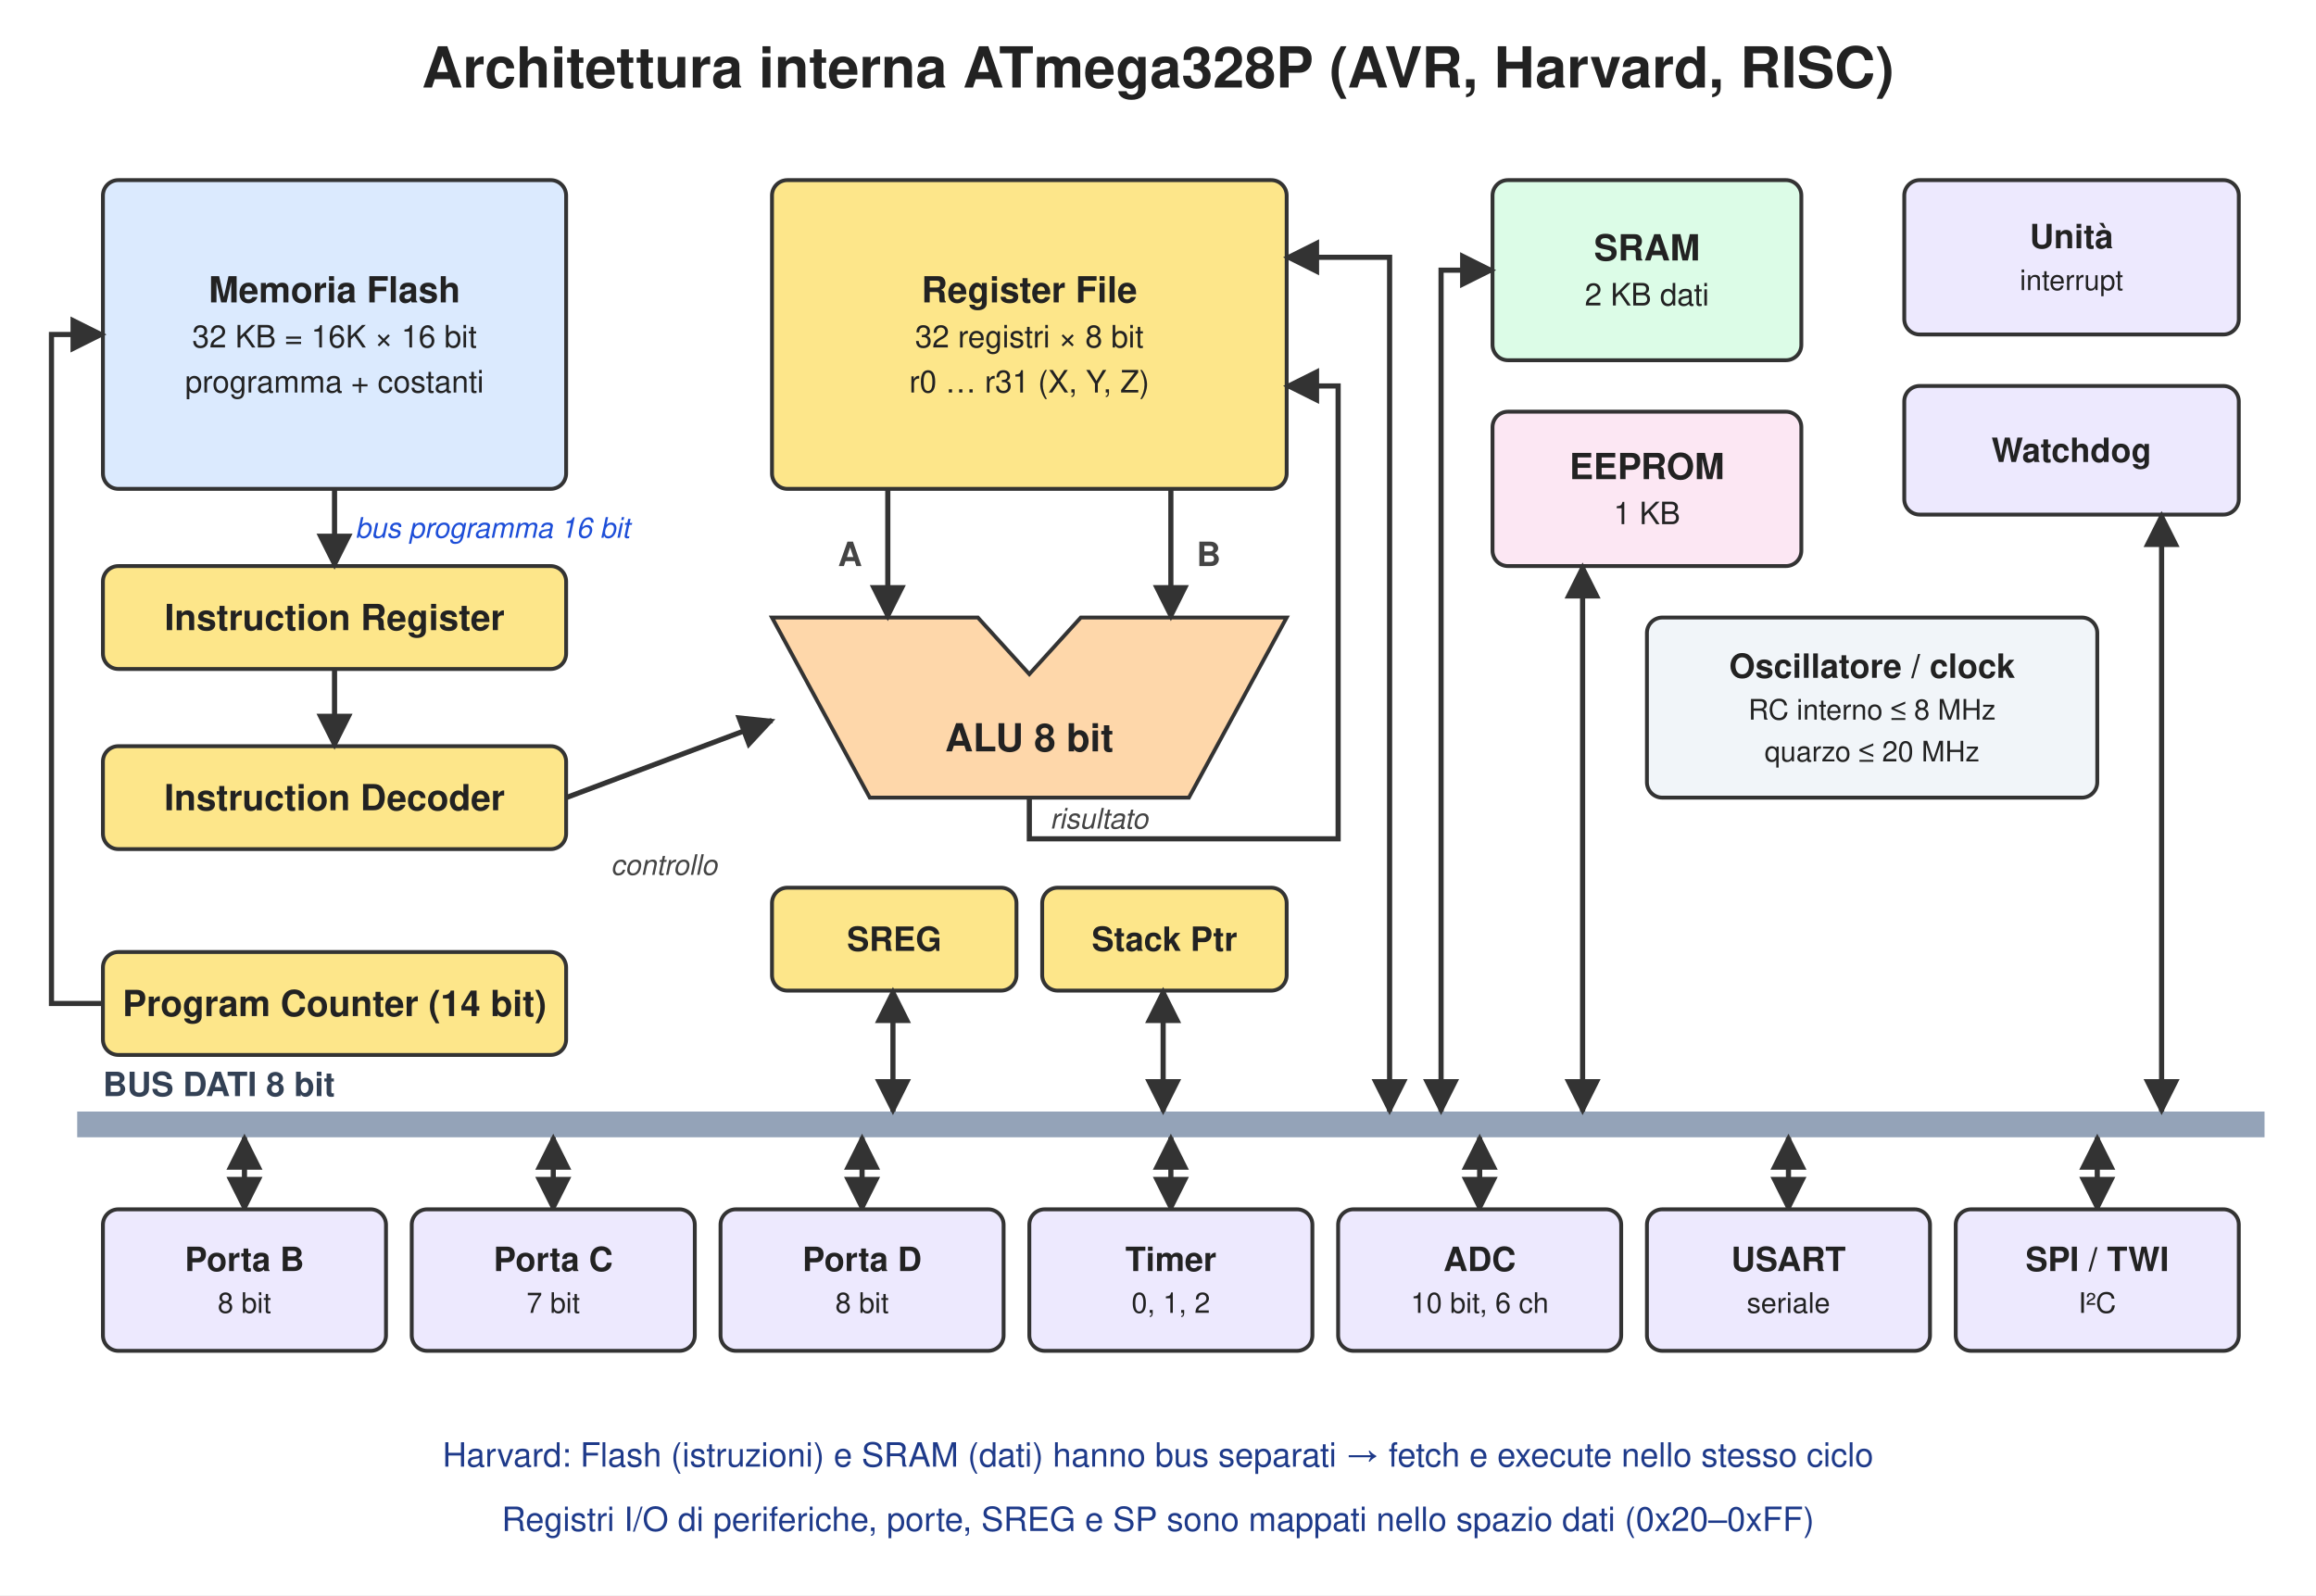
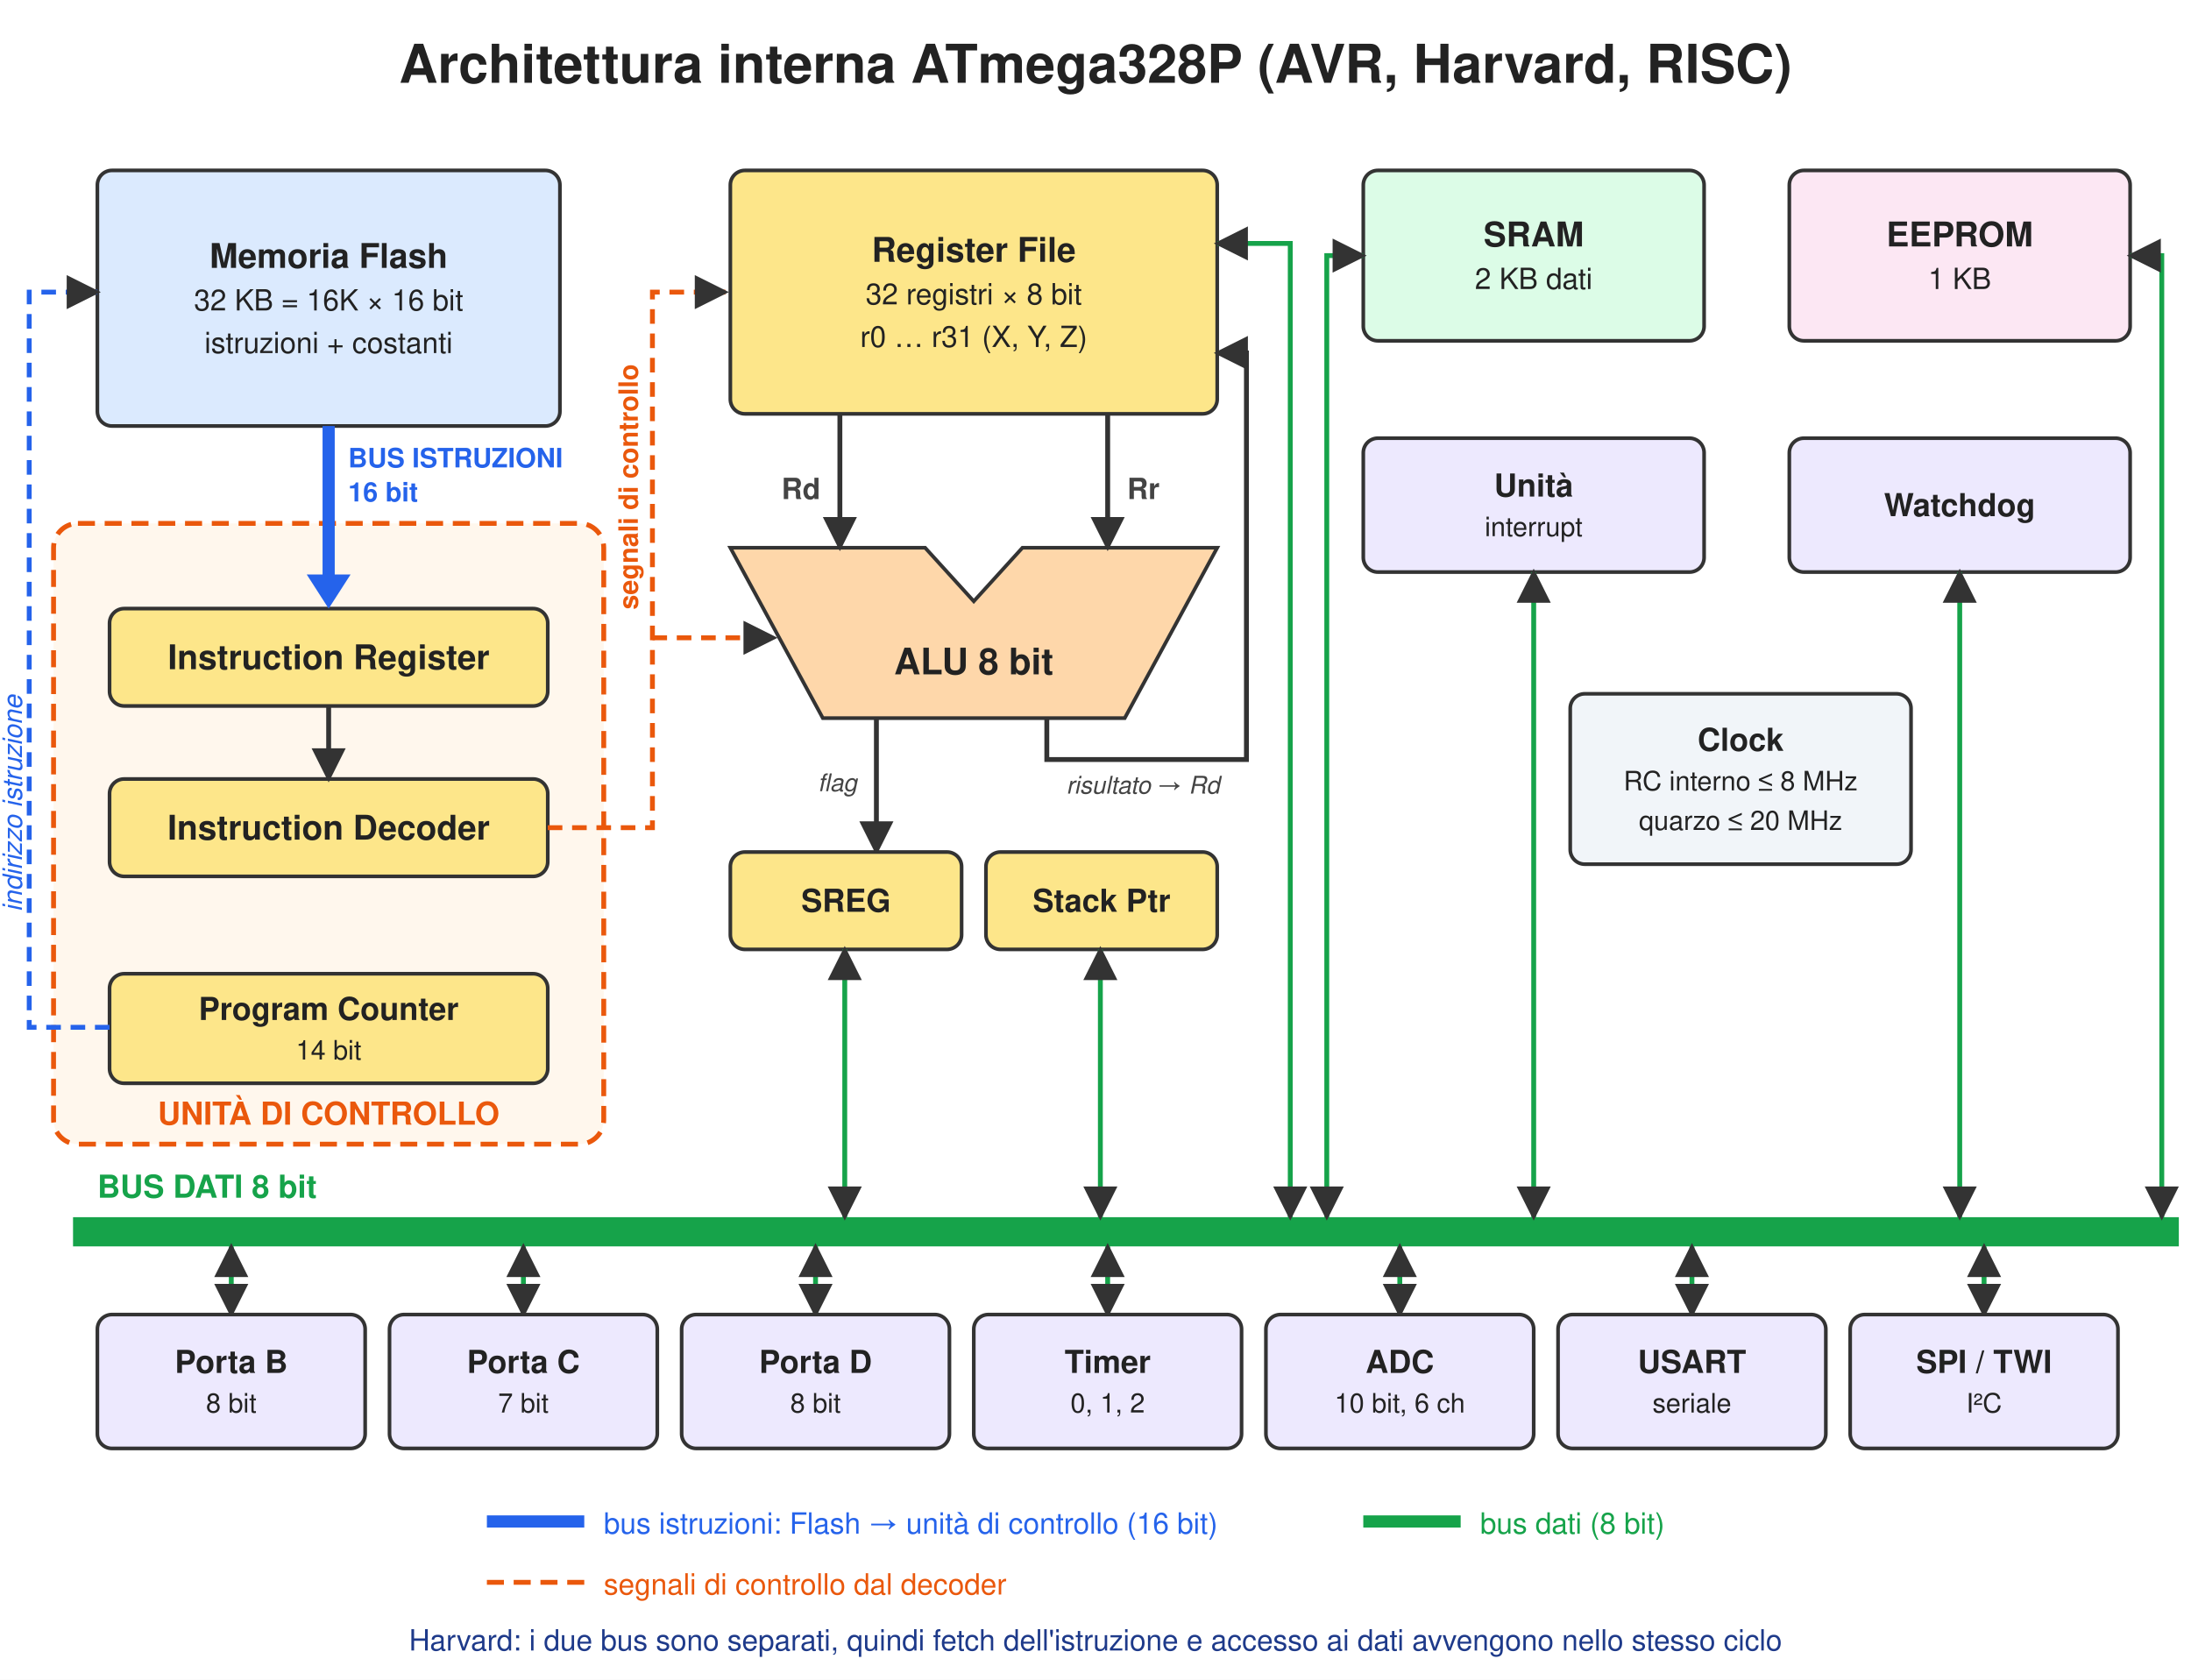
- <svg xmlns="http://www.w3.org/2000/svg" viewBox="0 0 900 620" width="900" height="620" font-family="Helvetica,Arial,sans-serif">
+ <svg xmlns="http://www.w3.org/2000/svg" viewBox="0 0 900 690" width="900" height="690" font-family="Helvetica,Arial,sans-serif">
  <defs>
    <marker id="a" viewBox="0 0 10 10" refX="9" refY="5" markerWidth="7" markerHeight="7" orient="auto-start-reverse">
      <path d="M0,0 L10,5 L0,10 z" fill="#333" />
    </marker>
  </defs>
-   <rect width="900" height="620" fill="#fff" />
+   <rect width="900" height="690" fill="#fff" />
  <text x="450.0" y="34" font-size="22" font-weight="bold" text-anchor="middle" fill="#222">Architettura interna ATmega328P (AVR, Harvard, RISC)</text>
-   <rect x="40" y="70" width="180" height="120" rx="6" fill="#dbeafe" stroke="#333" stroke-width="1.5" />
-   <text x="130.0" y="117.54" font-size="14" text-anchor="middle" fill="#222" font-weight="bold">Memoria Flash</text>
-   <text x="130.0" y="135.04" font-size="12" text-anchor="middle" fill="#222">32 KB = 16K × 16 bit</text>
-   <text x="130.0" y="152.54" font-size="12" text-anchor="middle" fill="#222">programma + costanti</text>
-   <rect x="40" y="220" width="180" height="40" rx="6" fill="#fde68a" stroke="#333" stroke-width="1.5" />
-   <text x="130.0" y="244.9" font-size="14" text-anchor="middle" fill="#222" font-weight="bold">Instruction Register</text>
-   <rect x="40" y="290" width="180" height="40" rx="6" fill="#fde68a" stroke="#333" stroke-width="1.5" />
-   <text x="130.0" y="314.9" font-size="14" text-anchor="middle" fill="#222" font-weight="bold">Instruction Decoder</text>
-   <rect x="40" y="370" width="180" height="40" rx="6" fill="#fde68a" stroke="#333" stroke-width="1.5" />
-   <text x="130.0" y="394.9" font-size="14" text-anchor="middle" fill="#222" font-weight="bold">Program Counter (14 bit)</text>
-   <path d="M130,190 L130,220" fill="none" stroke="#333" stroke-width="2" marker-end="url(#a)" />
-   <path d="M130,260 L130,290" fill="none" stroke="#333" stroke-width="2" marker-end="url(#a)" />
-   <path d="M40,390 L20,390 L20,130 L40,130" fill="none" stroke="#333" stroke-width="2" marker-end="url(#a)" />
-   <text x="138" y="209" font-size="11" text-anchor="start" fill="#1d4ed8" font-style="italic">bus programma 16 bit</text>
-   <rect x="300" y="70" width="200" height="120" rx="6" fill="#fde68a" stroke="#333" stroke-width="1.5" />
-   <text x="400.0" y="117.54" font-size="14" text-anchor="middle" fill="#222" font-weight="bold">Register File</text>
-   <text x="400.0" y="135.04" font-size="12" text-anchor="middle" fill="#222">32 registri × 8 bit</text>
-   <text x="400.0" y="152.54" font-size="12" text-anchor="middle" fill="#222">r0 … r31 (X, Y, Z)</text>
-   <polygon points="300,240 380,240 400,262 420,240 500,240 462,310 338,310" fill="#fed7aa" stroke="#333" stroke-width="1.5" />
-   <text x="400" y="292" font-size="15" text-anchor="middle" fill="#222" font-weight="bold">ALU 8 bit</text>
-   <path d="M345,190 L345,240" fill="none" stroke="#333" stroke-width="2" marker-end="url(#a)" />
-   <path d="M455,190 L455,240" fill="none" stroke="#333" stroke-width="2" marker-end="url(#a)" />
-   <text x="335" y="220" font-size="13" text-anchor="end" fill="#444" font-weight="bold">A</text>
-   <text x="465" y="220" font-size="13" text-anchor="start" fill="#444" font-weight="bold">B</text>
-   <path d="M400,310 L400,326 L520,326 L520,150 L500,150" fill="none" stroke="#333" stroke-width="2" marker-end="url(#a)" />
-   <text x="408" y="322" font-size="11" text-anchor="start" fill="#444" font-style="italic">risultato</text>
-   <path d="M220,310 L300,280" fill="none" stroke="#333" stroke-width="2" marker-end="url(#a)" />
-   <text x="258" y="340" font-size="11" text-anchor="middle" fill="#444" font-style="italic">controllo</text>
-   <rect x="300" y="345" width="95" height="40" rx="6" fill="#fde68a" stroke="#333" stroke-width="1.5" />
-   <text x="347.5" y="369.55" font-size="13" text-anchor="middle" fill="#222" font-weight="bold">SREG</text>
-   <rect x="405" y="345" width="95" height="40" rx="6" fill="#fde68a" stroke="#333" stroke-width="1.5" />
-   <text x="452.5" y="369.55" font-size="13" text-anchor="middle" fill="#222" font-weight="bold">Stack Ptr</text>
-   <rect x="580" y="70" width="120" height="70" rx="6" fill="#dcfce7" stroke="#333" stroke-width="1.5" />
-   <text x="640.0" y="101.22" font-size="14" text-anchor="middle" fill="#222" font-weight="bold">SRAM</text>
-   <text x="640.0" y="118.72" font-size="12" text-anchor="middle" fill="#222">2 KB dati</text>
-   <rect x="580" y="160" width="120" height="60" rx="6" fill="#fce7f3" stroke="#333" stroke-width="1.5" />
-   <text x="640.0" y="186.22" font-size="14" text-anchor="middle" fill="#222" font-weight="bold">EEPROM</text>
-   <text x="640.0" y="203.72" font-size="12" text-anchor="middle" fill="#222">1 KB</text>
-   <rect x="740" y="70" width="130" height="60" rx="6" fill="#ede9fe" stroke="#333" stroke-width="1.5" />
-   <text x="805.0" y="96.49" font-size="13" text-anchor="middle" fill="#222" font-weight="bold">Unità</text>
-   <text x="805.0" y="112.74" font-size="11" text-anchor="middle" fill="#222">interrupt</text>
-   <rect x="740" y="150" width="130" height="50" rx="6" fill="#ede9fe" stroke="#333" stroke-width="1.5" />
-   <text x="805.0" y="179.55" font-size="13" text-anchor="middle" fill="#222" font-weight="bold">Watchdog</text>
-   <rect x="640" y="240" width="175" height="70" rx="6" fill="#f1f5f9" stroke="#333" stroke-width="1.5" />
-   <text x="727.5" y="263.43" font-size="13" text-anchor="middle" fill="#222" font-weight="bold">Oscillatore / clock</text>
-   <text x="727.5" y="279.68" font-size="11" text-anchor="middle" fill="#222">RC interno ≤ 8 MHz</text>
-   <text x="727.5" y="295.93" font-size="11" text-anchor="middle" fill="#222">quarzo ≤ 20 MHz</text>
-   <rect x="30" y="432" width="850" height="10" fill="#94a3b8" />
-   <text x="40" y="426" font-size="13" text-anchor="start" fill="#334155" font-weight="bold">BUS DATI 8 bit</text>
-   <path d="M347,385 L347,432" fill="none" stroke="#333" stroke-width="2" marker-end="url(#a)" marker-start="url(#a)" />
-   <path d="M452,385 L452,432" fill="none" stroke="#333" stroke-width="2" marker-end="url(#a)" marker-start="url(#a)" />
-   <path d="M500,100 L540,100 L540,432" fill="none" stroke="#333" stroke-width="2" marker-end="url(#a)" marker-start="url(#a)" />
-   <path d="M580,105 L560,105 L560,432" fill="none" stroke="#333" stroke-width="2" marker-end="url(#a)" marker-start="url(#a)" />
-   <path d="M615,220 L615,432" fill="none" stroke="#333" stroke-width="2" marker-end="url(#a)" marker-start="url(#a)" />
-   <path d="M840,200 L840,432" fill="none" stroke="#333" stroke-width="2" marker-end="url(#a)" marker-start="url(#a)" />
-   <path d="M95,470 L95,442" fill="none" stroke="#333" stroke-width="2" marker-end="url(#a)" marker-start="url(#a)" />
-   <rect x="40" y="470" width="110" height="55" rx="6" fill="#ede9fe" stroke="#333" stroke-width="1.5" />
-   <text x="95.0" y="493.99" font-size="13" text-anchor="middle" fill="#222" font-weight="bold">Porta B</text>
-   <text x="95.0" y="510.24" font-size="11" text-anchor="middle" fill="#222">8 bit</text>
-   <path d="M215,470 L215,442" fill="none" stroke="#333" stroke-width="2" marker-end="url(#a)" marker-start="url(#a)" />
-   <rect x="160" y="470" width="110" height="55" rx="6" fill="#ede9fe" stroke="#333" stroke-width="1.5" />
-   <text x="215.0" y="493.99" font-size="13" text-anchor="middle" fill="#222" font-weight="bold">Porta C</text>
-   <text x="215.0" y="510.24" font-size="11" text-anchor="middle" fill="#222">7 bit</text>
-   <path d="M335,470 L335,442" fill="none" stroke="#333" stroke-width="2" marker-end="url(#a)" marker-start="url(#a)" />
-   <rect x="280" y="470" width="110" height="55" rx="6" fill="#ede9fe" stroke="#333" stroke-width="1.5" />
-   <text x="335.0" y="493.99" font-size="13" text-anchor="middle" fill="#222" font-weight="bold">Porta D</text>
-   <text x="335.0" y="510.24" font-size="11" text-anchor="middle" fill="#222">8 bit</text>
-   <path d="M455,470 L455,442" fill="none" stroke="#333" stroke-width="2" marker-end="url(#a)" marker-start="url(#a)" />
-   <rect x="400" y="470" width="110" height="55" rx="6" fill="#ede9fe" stroke="#333" stroke-width="1.5" />
-   <text x="455.0" y="493.99" font-size="13" text-anchor="middle" fill="#222" font-weight="bold">Timer</text>
-   <text x="455.0" y="510.24" font-size="11" text-anchor="middle" fill="#222">0, 1, 2</text>
-   <path d="M575,470 L575,442" fill="none" stroke="#333" stroke-width="2" marker-end="url(#a)" marker-start="url(#a)" />
-   <rect x="520" y="470" width="110" height="55" rx="6" fill="#ede9fe" stroke="#333" stroke-width="1.5" />
-   <text x="575.0" y="493.99" font-size="13" text-anchor="middle" fill="#222" font-weight="bold">ADC</text>
-   <text x="575.0" y="510.24" font-size="11" text-anchor="middle" fill="#222">10 bit, 6 ch</text>
-   <path d="M695,470 L695,442" fill="none" stroke="#333" stroke-width="2" marker-end="url(#a)" marker-start="url(#a)" />
-   <rect x="640" y="470" width="110" height="55" rx="6" fill="#ede9fe" stroke="#333" stroke-width="1.5" />
-   <text x="695.0" y="493.99" font-size="13" text-anchor="middle" fill="#222" font-weight="bold">USART</text>
-   <text x="695.0" y="510.24" font-size="11" text-anchor="middle" fill="#222">seriale</text>
-   <path d="M815,470 L815,442" fill="none" stroke="#333" stroke-width="2" marker-end="url(#a)" marker-start="url(#a)" />
-   <rect x="760" y="470" width="110" height="55" rx="6" fill="#ede9fe" stroke="#333" stroke-width="1.5" />
-   <text x="815.0" y="493.99" font-size="13" text-anchor="middle" fill="#222" font-weight="bold">SPI / TWI</text>
-   <text x="815.0" y="510.24" font-size="11" text-anchor="middle" fill="#222">I²C</text>
-   <text x="450" y="570" font-size="13" text-anchor="middle" fill="#1e3a8a">Harvard: Flash (istruzioni) e SRAM (dati) hanno bus separati → fetch e execute nello stesso ciclo</text>
-   <text x="450" y="595" font-size="13" text-anchor="middle" fill="#1e3a8a">Registri I/O di periferiche, porte, SREG e SP sono mappati nello spazio dati (0x20–0xFF)</text>
+   <rect x="40" y="70" width="190" height="105" rx="6" fill="#dbeafe" stroke="#333" stroke-width="1.5" />
+   <text x="135.0" y="110.04" font-size="14" text-anchor="middle" fill="#222" font-weight="bold">Memoria Flash</text>
+   <text x="135.0" y="127.54" font-size="12" text-anchor="middle" fill="#222">32 KB = 16K × 16 bit</text>
+   <text x="135.0" y="145.04" font-size="12" text-anchor="middle" fill="#222">istruzioni + costanti</text>
+   <rect x="22" y="215" width="226" height="255" rx="10" fill="#fff7ed" stroke="#ea580c" stroke-width="2" stroke-dasharray="7,4" />
+   <text x="135" y="462" font-size="13" text-anchor="middle" fill="#ea580c" font-weight="bold">UNITÀ DI CONTROLLO</text>
+   <rect x="45" y="250" width="180" height="40" rx="6" fill="#fde68a" stroke="#333" stroke-width="1.5" />
+   <text x="135.0" y="274.9" font-size="14" text-anchor="middle" fill="#222" font-weight="bold">Instruction Register</text>
+   <rect x="45" y="320" width="180" height="40" rx="6" fill="#fde68a" stroke="#333" stroke-width="1.5" />
+   <text x="135.0" y="344.9" font-size="14" text-anchor="middle" fill="#222" font-weight="bold">Instruction Decoder</text>
+   <rect x="45" y="400" width="180" height="45" rx="6" fill="#fde68a" stroke="#333" stroke-width="1.5" />
+   <text x="135.0" y="418.99" font-size="13" text-anchor="middle" fill="#222" font-weight="bold">Program Counter</text>
+   <text x="135.0" y="435.24" font-size="11" text-anchor="middle" fill="#222">14 bit</text>
+   <path d="M135,290 L135,320" fill="none" stroke="#333" stroke-width="2" marker-end="url(#a)" />
+   <line x1="135" y1="175" x2="135" y2="238" stroke="#2563eb" stroke-width="5" />
+   <polygon points="126,236 144,236 135,250" fill="#2563eb" />
+   <text x="143" y="192" font-size="11" text-anchor="start" fill="#2563eb" font-weight="bold">BUS ISTRUZIONI</text>
+   <text x="143" y="206" font-size="11" text-anchor="start" fill="#2563eb" font-weight="bold">16 bit</text>
+   <path d="M45,422 L12,422 L12,120 L40,120" fill="none" stroke="#2563eb" stroke-width="2" marker-end="url(#a)" stroke-dasharray="6,4" />
+   <text x="0" y="0" font-size="11" fill="#2563eb" font-style="italic" transform="translate(9,330) rotate(-90)" text-anchor="middle">indirizzo istruzione</text>
+   <rect x="300" y="70" width="200" height="100" rx="6" fill="#fde68a" stroke="#333" stroke-width="1.5" />
+   <text x="400.0" y="107.54" font-size="14" text-anchor="middle" fill="#222" font-weight="bold">Register File</text>
+   <text x="400.0" y="125.04" font-size="12" text-anchor="middle" fill="#222">32 registri × 8 bit</text>
+   <text x="400.0" y="142.54" font-size="12" text-anchor="middle" fill="#222">r0 … r31 (X, Y, Z)</text>
+   <polygon points="300,225 380,225 400,247 420,225 500,225 462,295 338,295" fill="#fed7aa" stroke="#333" stroke-width="1.5" />
+   <text x="400" y="277" font-size="15" text-anchor="middle" fill="#222" font-weight="bold">ALU 8 bit</text>
+   <path d="M345,170 L345,225" fill="none" stroke="#333" stroke-width="2" marker-end="url(#a)" />
+   <path d="M455,170 L455,225" fill="none" stroke="#333" stroke-width="2" marker-end="url(#a)" />
+   <text x="337" y="205" font-size="12" text-anchor="end" fill="#444" font-weight="bold">Rd</text>
+   <text x="463" y="205" font-size="12" text-anchor="start" fill="#444" font-weight="bold">Rr</text>
+   <path d="M430,295 L430,312 L512,312 L512,145 L500,145" fill="none" stroke="#333" stroke-width="2" marker-end="url(#a)" />
+   <text x="438" y="326" font-size="10" text-anchor="start" fill="#444" font-style="italic">risultato → Rd</text>
+   <path d="M360,295 L360,350" fill="none" stroke="#333" stroke-width="2" marker-end="url(#a)" />
+   <text x="352" y="325" font-size="10" text-anchor="end" fill="#444" font-style="italic">flag</text>
+   <rect x="300" y="350" width="95" height="40" rx="6" fill="#fde68a" stroke="#333" stroke-width="1.5" />
+   <text x="347.5" y="374.55" font-size="13" text-anchor="middle" fill="#222" font-weight="bold">SREG</text>
+   <rect x="405" y="350" width="95" height="40" rx="6" fill="#fde68a" stroke="#333" stroke-width="1.5" />
+   <text x="452.5" y="374.55" font-size="13" text-anchor="middle" fill="#222" font-weight="bold">Stack Ptr</text>
+   <path d="M225,340 L268,340 L268,120 L298,120" fill="none" stroke="#ea580c" stroke-width="2" marker-end="url(#a)" stroke-dasharray="6,4" />
+   <path d="M268,262 L318,262" fill="none" stroke="#ea580c" stroke-width="2" marker-end="url(#a)" stroke-dasharray="6,4" />
+   <text x="0" y="0" font-size="11" fill="#ea580c" font-weight="bold" transform="translate(262,200) rotate(-90)" text-anchor="middle">segnali di controllo</text>
+   <rect x="560" y="70" width="140" height="70" rx="6" fill="#dcfce7" stroke="#333" stroke-width="1.5" />
+   <text x="630.0" y="101.22" font-size="14" text-anchor="middle" fill="#222" font-weight="bold">SRAM</text>
+   <text x="630.0" y="118.72" font-size="12" text-anchor="middle" fill="#222">2 KB dati</text>
+   <rect x="735" y="70" width="140" height="70" rx="6" fill="#fce7f3" stroke="#333" stroke-width="1.5" />
+   <text x="805.0" y="101.22" font-size="14" text-anchor="middle" fill="#222" font-weight="bold">EEPROM</text>
+   <text x="805.0" y="118.72" font-size="12" text-anchor="middle" fill="#222">1 KB</text>
+   <rect x="560" y="180" width="140" height="55" rx="6" fill="#ede9fe" stroke="#333" stroke-width="1.5" />
+   <text x="630.0" y="203.99" font-size="13" text-anchor="middle" fill="#222" font-weight="bold">Unità</text>
+   <text x="630.0" y="220.24" font-size="11" text-anchor="middle" fill="#222">interrupt</text>
+   <rect x="735" y="180" width="140" height="55" rx="6" fill="#ede9fe" stroke="#333" stroke-width="1.5" />
+   <text x="805.0" y="212.05" font-size="13" text-anchor="middle" fill="#222" font-weight="bold">Watchdog</text>
+   <rect x="645" y="285" width="140" height="70" rx="6" fill="#f1f5f9" stroke="#333" stroke-width="1.5" />
+   <text x="715.0" y="308.43" font-size="13" text-anchor="middle" fill="#222" font-weight="bold">Clock</text>
+   <text x="715.0" y="324.68" font-size="11" text-anchor="middle" fill="#222">RC interno ≤ 8 MHz</text>
+   <text x="715.0" y="340.93" font-size="11" text-anchor="middle" fill="#222">quarzo ≤ 20 MHz</text>
+   <rect x="30" y="500" width="865" height="12" fill="#16a34a" />
+   <text x="40" y="492" font-size="13" text-anchor="start" fill="#16a34a" font-weight="bold">BUS DATI 8 bit</text>
+   <path d="M500,100 L530,100 L530,500" fill="none" stroke="#16a34a" stroke-width="2" marker-end="url(#a)" marker-start="url(#a)" />
+   <path d="M347,390 L347,500" fill="none" stroke="#16a34a" stroke-width="2" marker-end="url(#a)" marker-start="url(#a)" />
+   <path d="M452,390 L452,500" fill="none" stroke="#16a34a" stroke-width="2" marker-end="url(#a)" marker-start="url(#a)" />
+   <path d="M560,105 L545,105 L545,500" fill="none" stroke="#16a34a" stroke-width="2" marker-end="url(#a)" marker-start="url(#a)" />
+   <path d="M875,105 L888,105 L888,500" fill="none" stroke="#16a34a" stroke-width="2" marker-end="url(#a)" marker-start="url(#a)" />
+   <path d="M630,235 L630,500" fill="none" stroke="#16a34a" stroke-width="2" marker-end="url(#a)" marker-start="url(#a)" />
+   <path d="M805,235 L805,500" fill="none" stroke="#16a34a" stroke-width="2" marker-end="url(#a)" marker-start="url(#a)" />
+   <path d="M95,540 L95,512" fill="none" stroke="#16a34a" stroke-width="2" marker-end="url(#a)" marker-start="url(#a)" />
+   <rect x="40" y="540" width="110" height="55" rx="6" fill="#ede9fe" stroke="#333" stroke-width="1.5" />
+   <text x="95.0" y="563.99" font-size="13" text-anchor="middle" fill="#222" font-weight="bold">Porta B</text>
+   <text x="95.0" y="580.24" font-size="11" text-anchor="middle" fill="#222">8 bit</text>
+   <path d="M215,540 L215,512" fill="none" stroke="#16a34a" stroke-width="2" marker-end="url(#a)" marker-start="url(#a)" />
+   <rect x="160" y="540" width="110" height="55" rx="6" fill="#ede9fe" stroke="#333" stroke-width="1.5" />
+   <text x="215.0" y="563.99" font-size="13" text-anchor="middle" fill="#222" font-weight="bold">Porta C</text>
+   <text x="215.0" y="580.24" font-size="11" text-anchor="middle" fill="#222">7 bit</text>
+   <path d="M335,540 L335,512" fill="none" stroke="#16a34a" stroke-width="2" marker-end="url(#a)" marker-start="url(#a)" />
+   <rect x="280" y="540" width="110" height="55" rx="6" fill="#ede9fe" stroke="#333" stroke-width="1.5" />
+   <text x="335.0" y="563.99" font-size="13" text-anchor="middle" fill="#222" font-weight="bold">Porta D</text>
+   <text x="335.0" y="580.24" font-size="11" text-anchor="middle" fill="#222">8 bit</text>
+   <path d="M455,540 L455,512" fill="none" stroke="#16a34a" stroke-width="2" marker-end="url(#a)" marker-start="url(#a)" />
+   <rect x="400" y="540" width="110" height="55" rx="6" fill="#ede9fe" stroke="#333" stroke-width="1.5" />
+   <text x="455.0" y="563.99" font-size="13" text-anchor="middle" fill="#222" font-weight="bold">Timer</text>
+   <text x="455.0" y="580.24" font-size="11" text-anchor="middle" fill="#222">0, 1, 2</text>
+   <path d="M575,540 L575,512" fill="none" stroke="#16a34a" stroke-width="2" marker-end="url(#a)" marker-start="url(#a)" />
+   <rect x="520" y="540" width="110" height="55" rx="6" fill="#ede9fe" stroke="#333" stroke-width="1.5" />
+   <text x="575.0" y="563.99" font-size="13" text-anchor="middle" fill="#222" font-weight="bold">ADC</text>
+   <text x="575.0" y="580.24" font-size="11" text-anchor="middle" fill="#222">10 bit, 6 ch</text>
+   <path d="M695,540 L695,512" fill="none" stroke="#16a34a" stroke-width="2" marker-end="url(#a)" marker-start="url(#a)" />
+   <rect x="640" y="540" width="110" height="55" rx="6" fill="#ede9fe" stroke="#333" stroke-width="1.5" />
+   <text x="695.0" y="563.99" font-size="13" text-anchor="middle" fill="#222" font-weight="bold">USART</text>
+   <text x="695.0" y="580.24" font-size="11" text-anchor="middle" fill="#222">seriale</text>
+   <path d="M815,540 L815,512" fill="none" stroke="#16a34a" stroke-width="2" marker-end="url(#a)" marker-start="url(#a)" />
+   <rect x="760" y="540" width="110" height="55" rx="6" fill="#ede9fe" stroke="#333" stroke-width="1.5" />
+   <text x="815.0" y="563.99" font-size="13" text-anchor="middle" fill="#222" font-weight="bold">SPI / TWI</text>
+   <text x="815.0" y="580.24" font-size="11" text-anchor="middle" fill="#222">I²C</text>
+   <line x1="200" y1="625" x2="240" y2="625" stroke="#2563eb" stroke-width="5" />
+   <text x="248" y="630" font-size="12" text-anchor="start" fill="#2563eb">bus istruzioni: Flash → unità di controllo (16 bit)</text>
+   <line x1="560" y1="625" x2="600" y2="625" stroke="#16a34a" stroke-width="5" />
+   <text x="608" y="630" font-size="12" text-anchor="start" fill="#16a34a">bus dati (8 bit)</text>
+   <line x1="200" y1="650" x2="240" y2="650" stroke="#ea580c" stroke-width="2" stroke-dasharray="7,4" />
+   <text x="248" y="655" font-size="12" text-anchor="start" fill="#ea580c">segnali di controllo dal decoder</text>
+   <text x="450" y="678" font-size="12" text-anchor="middle" fill="#1e3a8a">Harvard: i due bus sono separati, quindi fetch dell'istruzione e accesso ai dati avvengono nello stesso ciclo</text>
</svg>
